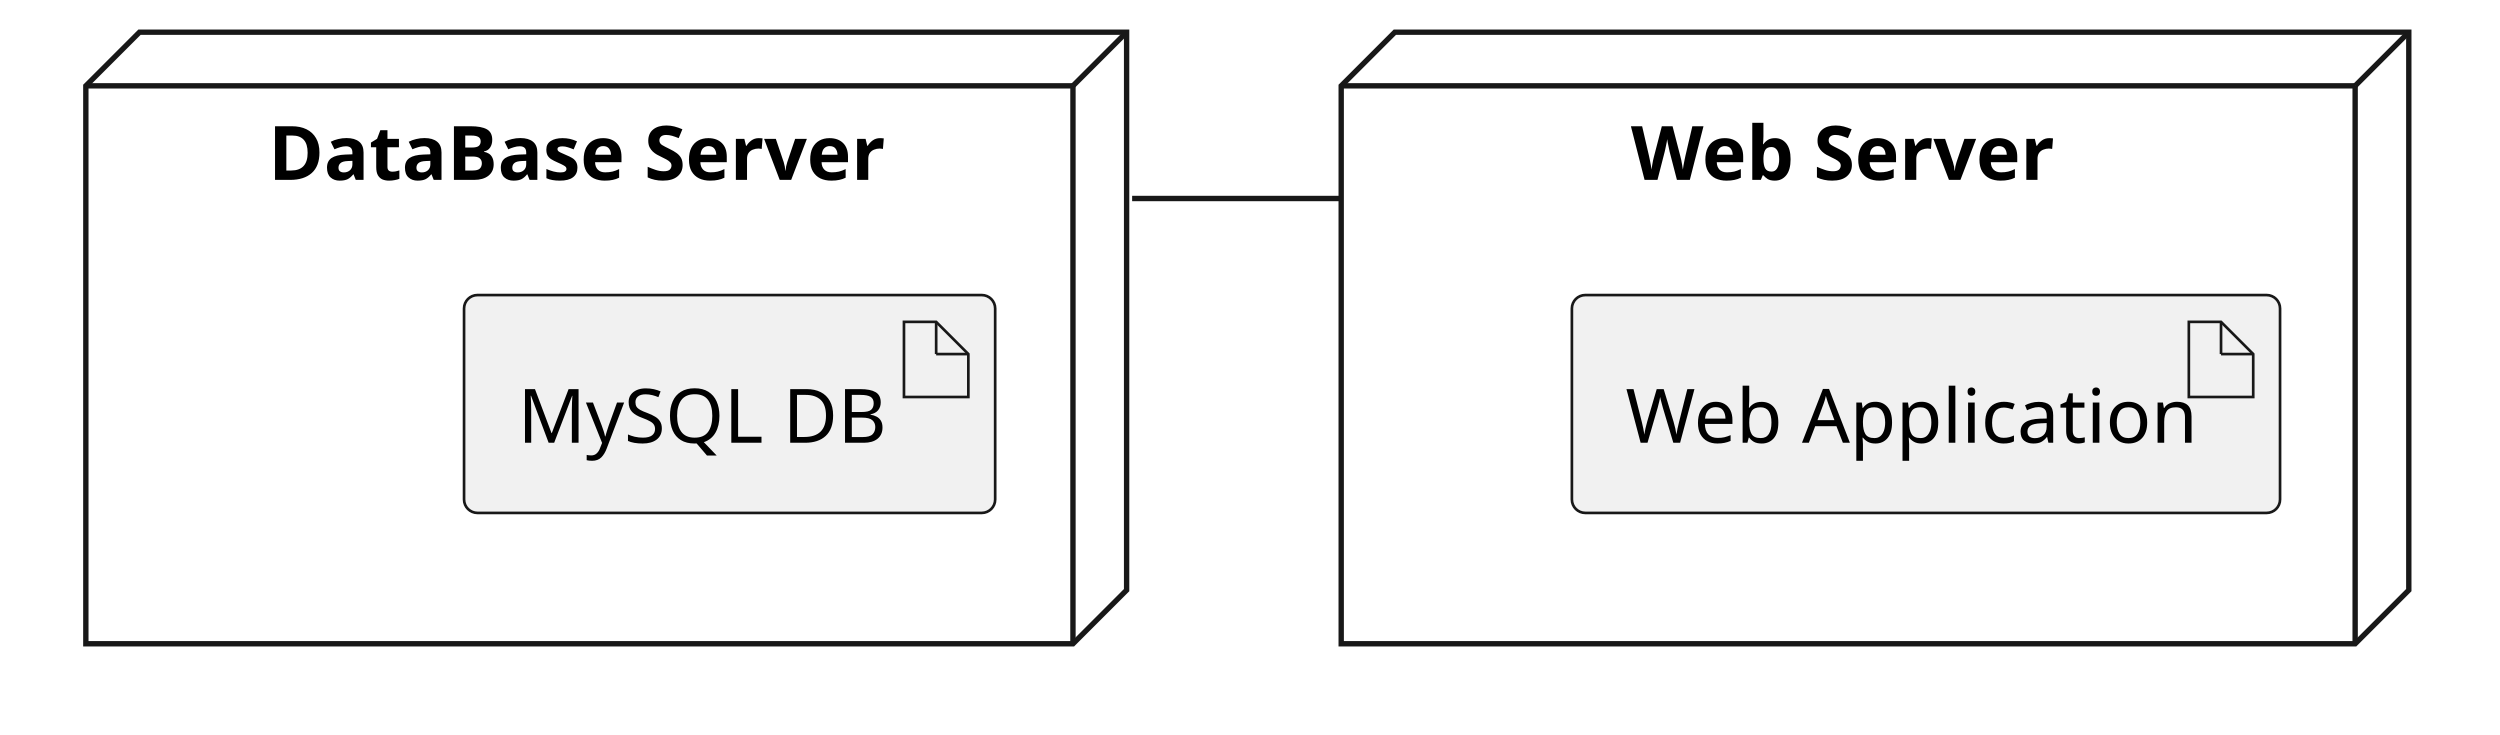
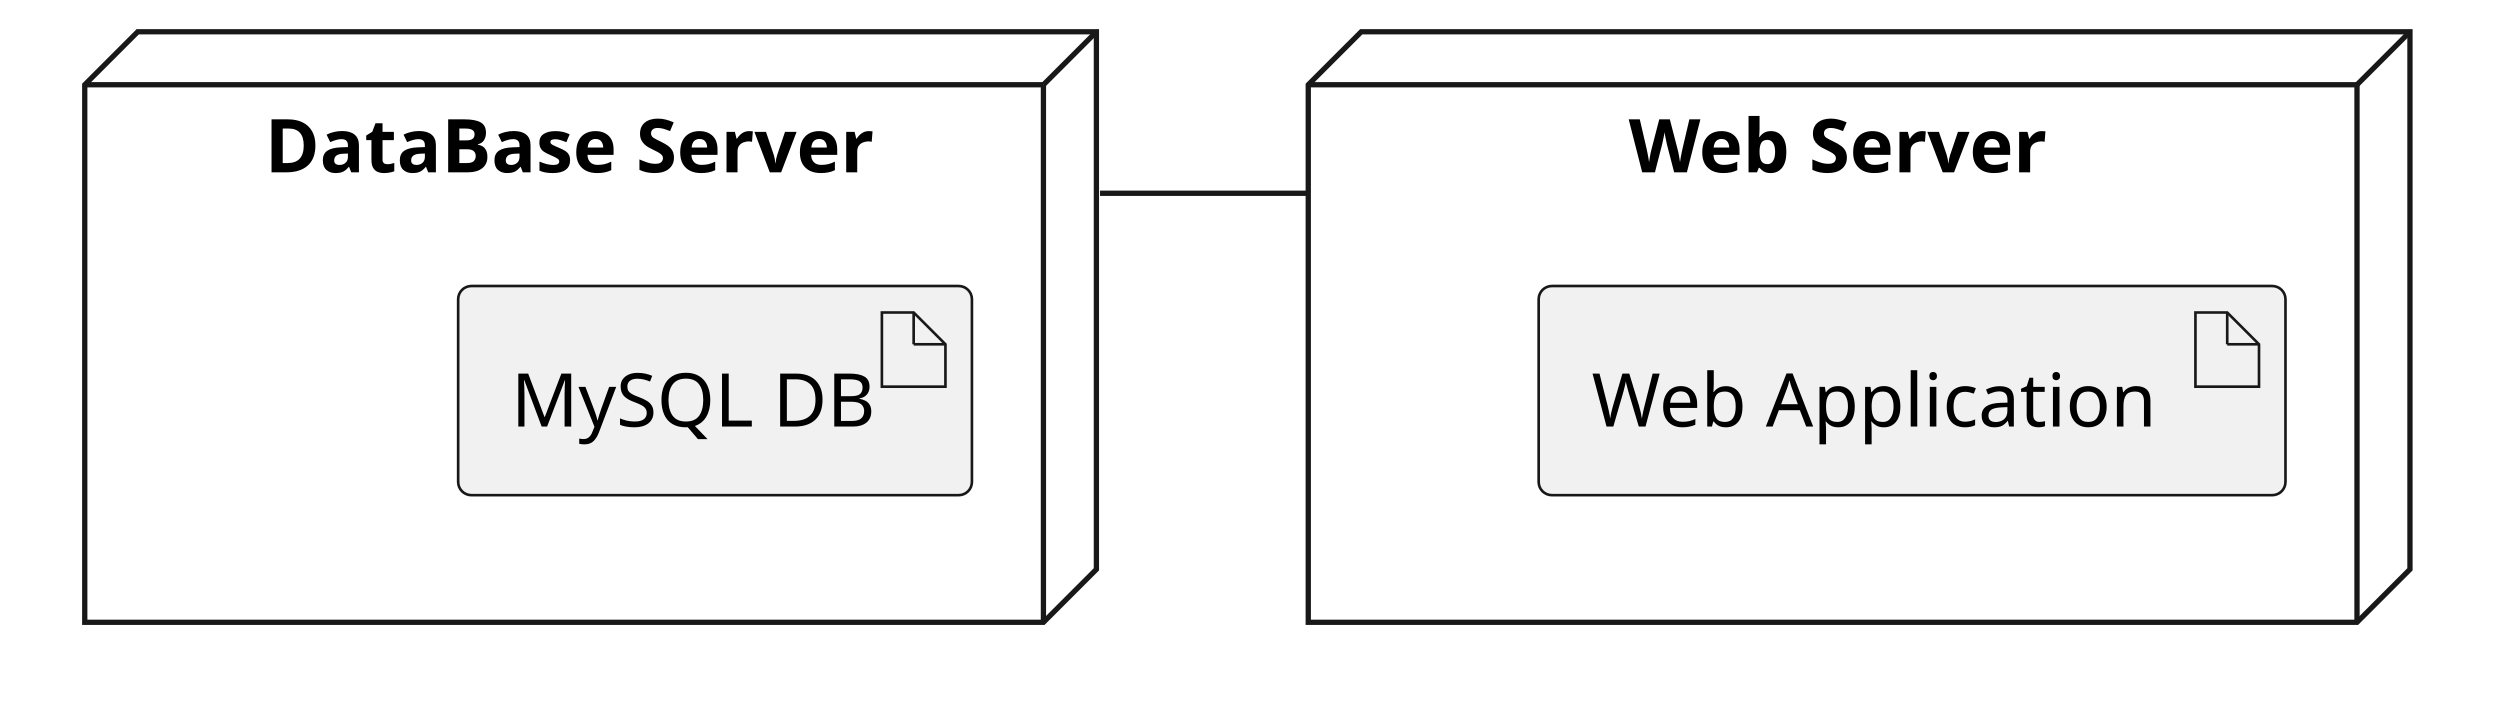
- <svg xmlns="http://www.w3.org/2000/svg" contentStyleType="text/css" height="137px" preserveAspectRatio="none" style="width:466px;height:137px;background:#FFFFFF;" version="1.1" viewBox="0 0 466 137" width="466px" zoomAndPan="magnify">
+ <svg xmlns="http://www.w3.org/2000/svg" contentStyleType="text/css" height="134px" preserveAspectRatio="none" style="width:472px;height:134px;background:#00000000;" version="1.1" viewBox="0 0 472 134" width="472px" zoomAndPan="magnify">
  <defs />
  <g>
    <g id="cluster_DB">
-       <polygon fill="none" points="16,16,26,6,210,6,210,110,200,120,16,120,16,16" style="stroke:#181818;stroke-width:1.0;" />
-       <line style="stroke:#181818;stroke-width:1.0;" x1="200" x2="210" y1="16" y2="6" />
-       <line style="stroke:#181818;stroke-width:1.0;" x1="16" x2="200" y1="16" y2="16" />
-       <line style="stroke:#181818;stroke-width:1.0;" x1="200" x2="200" y1="16" y2="120" />
-       <text fill="#000000" font-family="sans-serif" font-size="14" font-weight="bold" lengthAdjust="spacing" textLength="118" x="50" y="33.533">DataBase Server</text>
+       <polygon fill="none" points="16,16,26,6,207,6,207,107.49,197,117.49,16,117.49,16,16" style="stroke:#181818;stroke-width:1.0;" />
+       <line style="stroke:#181818;stroke-width:1.0;" x1="197" x2="207" y1="16" y2="6" />
+       <line style="stroke:#181818;stroke-width:1.0;" x1="16" x2="197" y1="16" y2="16" />
+       <line style="stroke:#181818;stroke-width:1.0;" x1="197" x2="197" y1="16" y2="117.49" />
+       <text fill="#000000" font-family="sans-serif" font-size="14" font-weight="bold" lengthAdjust="spacing" textLength="115" x="50" y="32.535">DataBase Server</text>
    </g>
    <g id="cluster_webServer">
-       <polygon fill="none" points="250,16,260,6,449,6,449,110,439,120,250,120,250,16" style="stroke:#181818;stroke-width:1.0;" />
-       <line style="stroke:#181818;stroke-width:1.0;" x1="439" x2="449" y1="16" y2="6" />
-       <line style="stroke:#181818;stroke-width:1.0;" x1="250" x2="439" y1="16" y2="16" />
-       <line style="stroke:#181818;stroke-width:1.0;" x1="439" x2="439" y1="16" y2="120" />
-       <text fill="#000000" font-family="sans-serif" font-size="14" font-weight="bold" lengthAdjust="spacing" textLength="83" x="304" y="33.533">Web Server</text>
+       <polygon fill="none" points="247,16,257,6,455,6,455,107.49,445,117.49,247,117.49,247,16" style="stroke:#181818;stroke-width:1.0;" />
+       <line style="stroke:#181818;stroke-width:1.0;" x1="445" x2="455" y1="16" y2="6" />
+       <line style="stroke:#181818;stroke-width:1.0;" x1="247" x2="445" y1="16" y2="16" />
+       <line style="stroke:#181818;stroke-width:1.0;" x1="445" x2="445" y1="16" y2="117.49" />
+       <text fill="#000000" font-family="sans-serif" font-size="14" font-weight="bold" lengthAdjust="spacing" textLength="79" x="307.5" y="32.535">Web Server</text>
    </g>
    <g id="elem_MySQL DB">
-       <rect fill="#F1F1F1" height="40.609" rx="2.5" ry="2.5" style="stroke:#181818;stroke-width:0.5;" width="99" x="86.5" y="55" />
-       <polygon fill="#F1F1F1" points="168.5,60,168.5,74,180.5,74,180.5,66,174.5,60,168.5,60" style="stroke:#181818;stroke-width:0.5;" />
-       <line style="stroke:#181818;stroke-width:0.5;" x1="174.5" x2="174.5" y1="60" y2="66" />
-       <line style="stroke:#181818;stroke-width:0.5;" x1="180.5" x2="174.5" y1="66" y2="66" />
-       <text fill="#000000" font-family="sans-serif" font-size="14" lengthAdjust="spacing" textLength="69" x="96.5" y="82.533">MySQL DB</text>
+       <rect fill="#F1F1F1" height="39.488" rx="2.5" ry="2.5" style="stroke:#181818;stroke-width:0.5;" width="97" x="86.5" y="54" />
+       <polygon fill="#F1F1F1" points="166.5,59,166.5,73,178.5,73,178.5,65,172.5,59,166.5,59" style="stroke:#181818;stroke-width:0.5;" />
+       <line style="stroke:#181818;stroke-width:0.5;" x1="172.5" x2="172.5" y1="59" y2="65" />
+       <line style="stroke:#181818;stroke-width:0.5;" x1="178.5" x2="172.5" y1="65" y2="65" />
+       <text fill="#000000" font-family="sans-serif" font-size="14" lengthAdjust="spacing" textLength="67" x="96.5" y="80.535">MySQL DB</text>
    </g>
    <g id="elem_Web Application">
-       <rect fill="#F1F1F1" height="40.609" rx="2.5" ry="2.5" style="stroke:#181818;stroke-width:0.5;" width="132" x="293" y="55" />
-       <polygon fill="#F1F1F1" points="408,60,408,74,420,74,420,66,414,60,408,60" style="stroke:#181818;stroke-width:0.5;" />
-       <line style="stroke:#181818;stroke-width:0.5;" x1="414" x2="414" y1="60" y2="66" />
-       <line style="stroke:#181818;stroke-width:0.5;" x1="420" x2="414" y1="66" y2="66" />
-       <text fill="#000000" font-family="sans-serif" font-size="14" lengthAdjust="spacing" textLength="102" x="303" y="82.533">Web Application</text>
+       <rect fill="#F1F1F1" height="39.488" rx="2.5" ry="2.5" style="stroke:#181818;stroke-width:0.5;" width="141" x="290.5" y="54" />
+       <polygon fill="#F1F1F1" points="414.5,59,414.5,73,426.5,73,426.5,65,420.5,59,414.5,59" style="stroke:#181818;stroke-width:0.5;" />
+       <line style="stroke:#181818;stroke-width:0.5;" x1="420.5" x2="420.5" y1="59" y2="65" />
+       <line style="stroke:#181818;stroke-width:0.5;" x1="426.5" x2="420.5" y1="65" y2="65" />
+       <text fill="#000000" font-family="sans-serif" font-size="14" lengthAdjust="spacing" textLength="111" x="300.5" y="80.535">Web Application</text>
    </g>
    <g id="link_DB_webServer">
-       <path d="M211.029,37 C211.374,37 211.717,37 212.06,37 C212.745,37 213.425,37 214.101,37 C215.451,37 216.781,37 218.088,37 C220.704,37 223.231,37 225.656,37 C235.359,37 243.445,37 249.106,37 C249.282,37 249.457,37 249.629,37 C249.715,37 249.8,37 249.885,37 " fill="none" id="DB-webServer" style="stroke:#181818;stroke-width:1.0;" />
+       <path d="M207.685,36.49 C213.164,36.49 218.344,36.49 223.125,36.49 C232.688,36.49 240.656,36.49 246.234,36.49 C246.409,36.49 246.581,36.49 246.75,36.49 C246.793,36.49 246.835,36.49 246.877,36.49 " fill="none" id="DB-webServer" style="stroke:#181818;stroke-width:1.0;" />
    </g>
  </g>
</svg>
